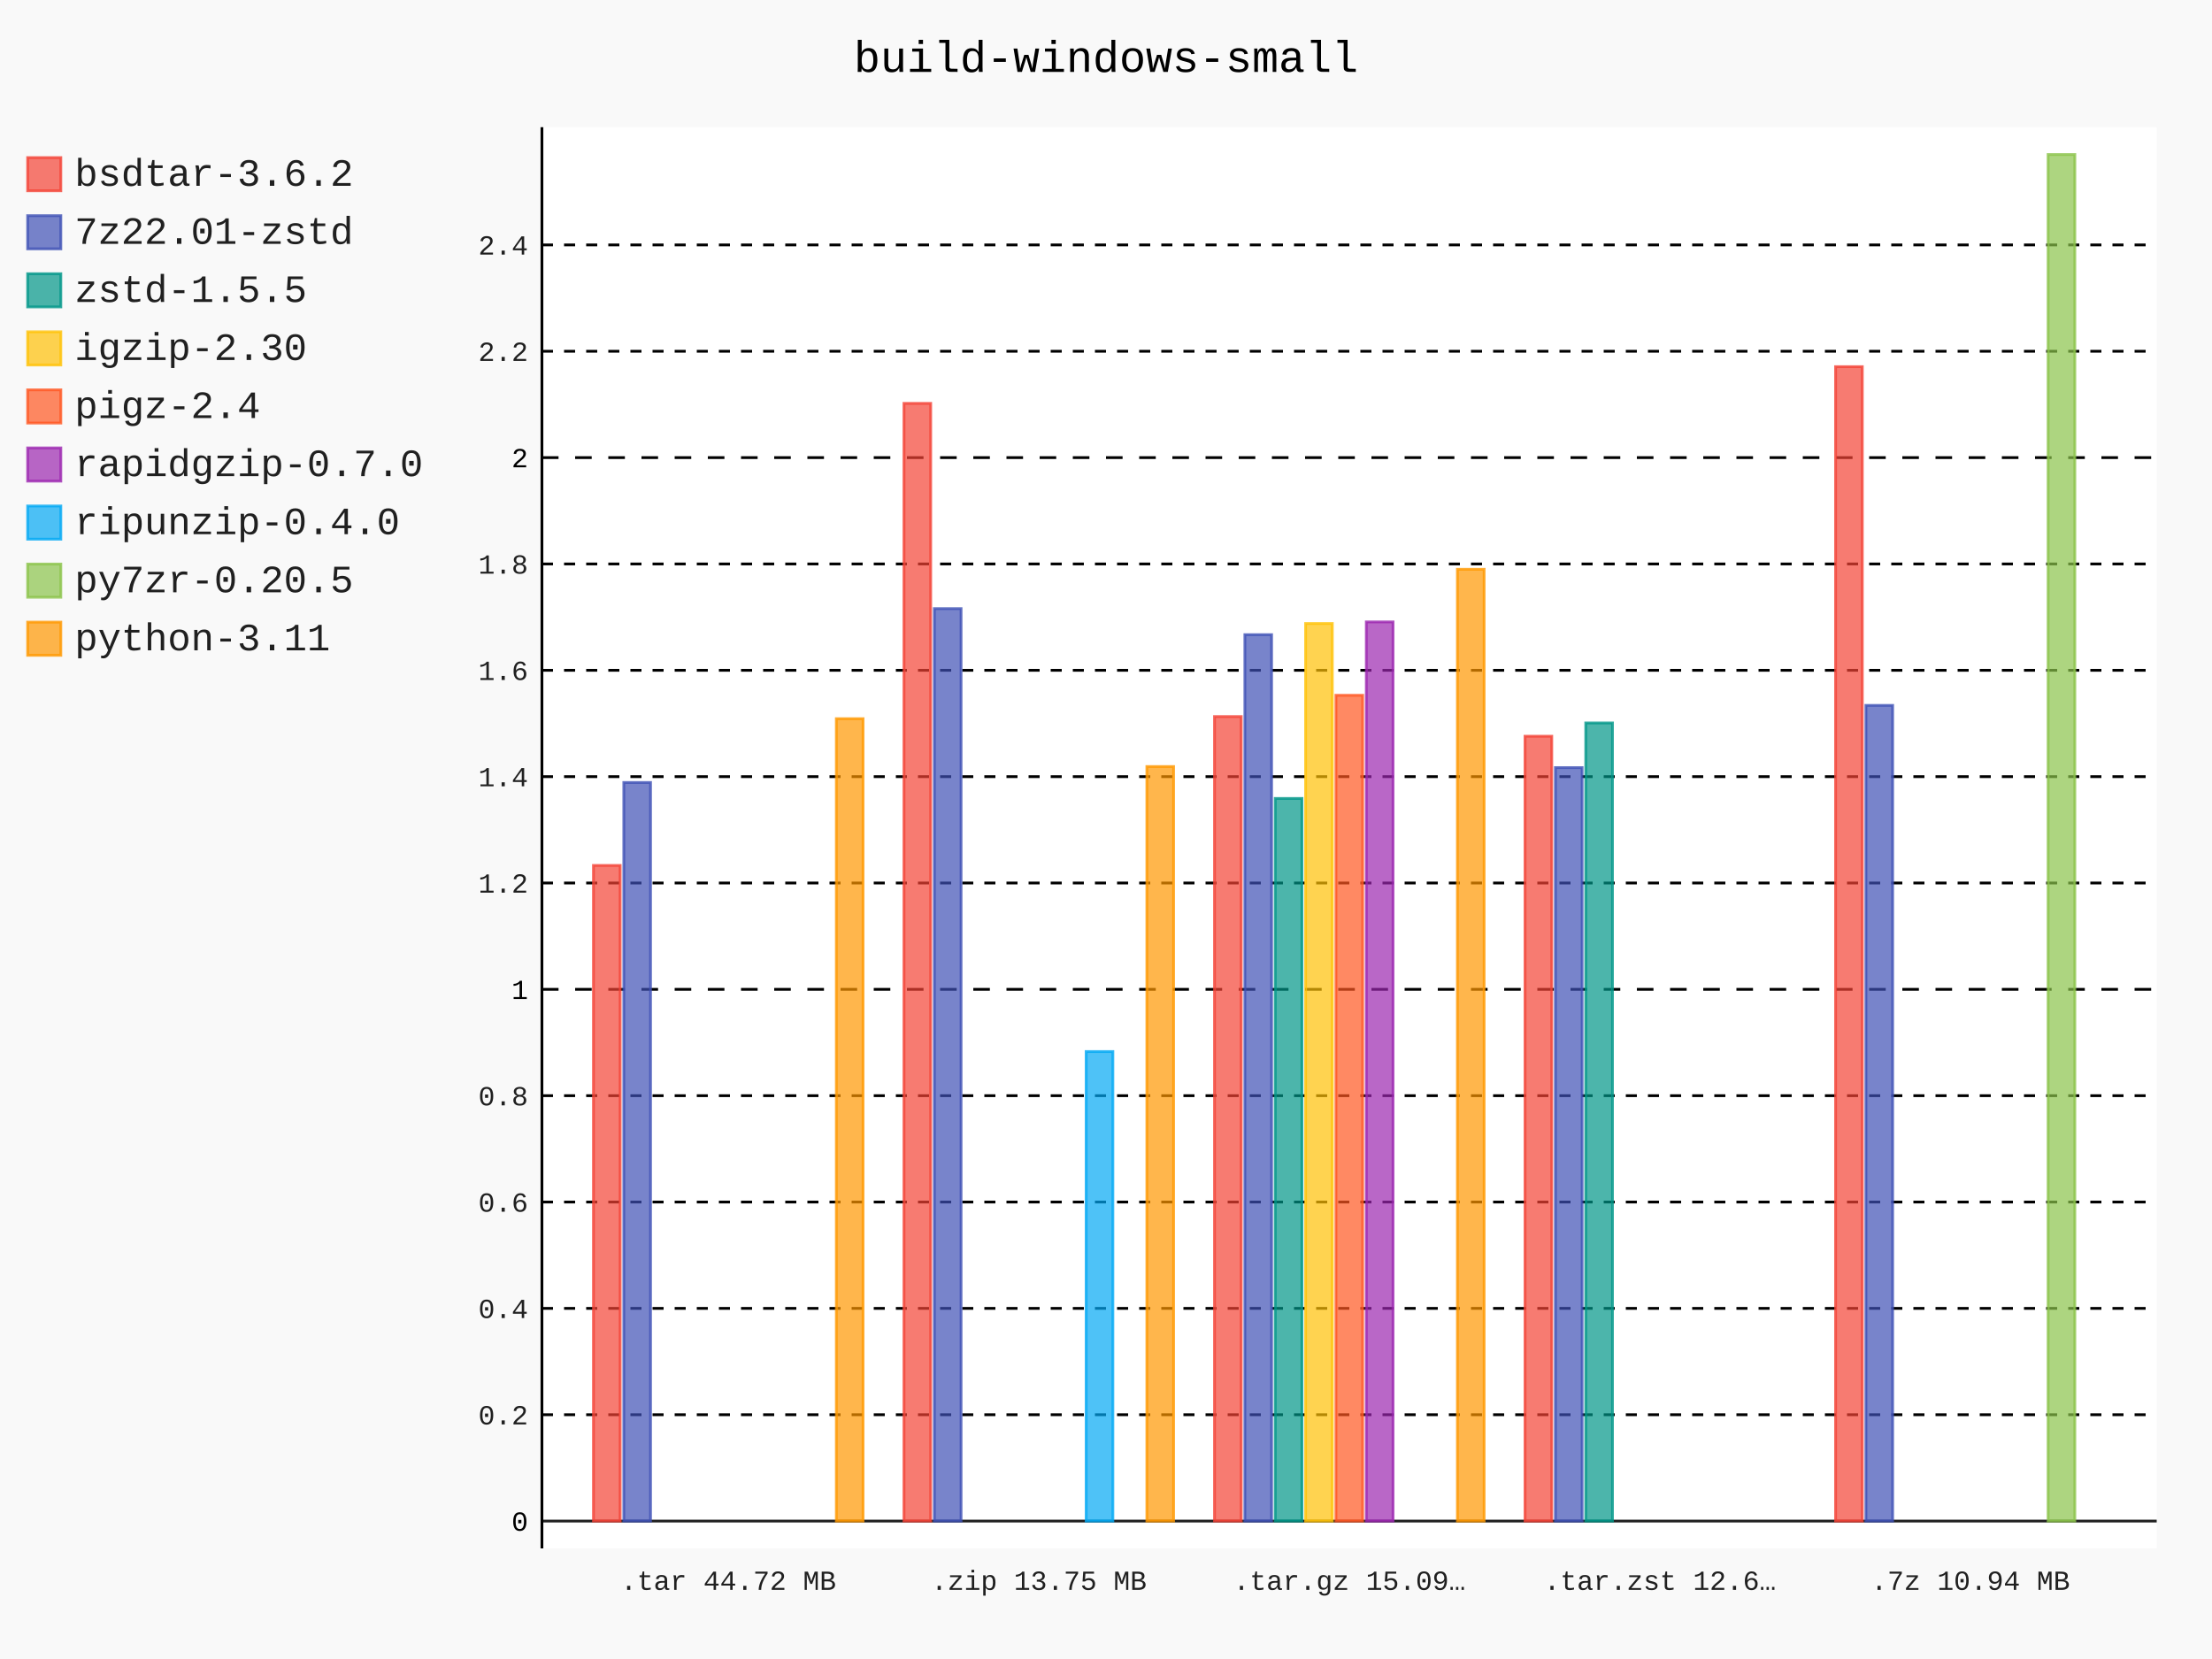
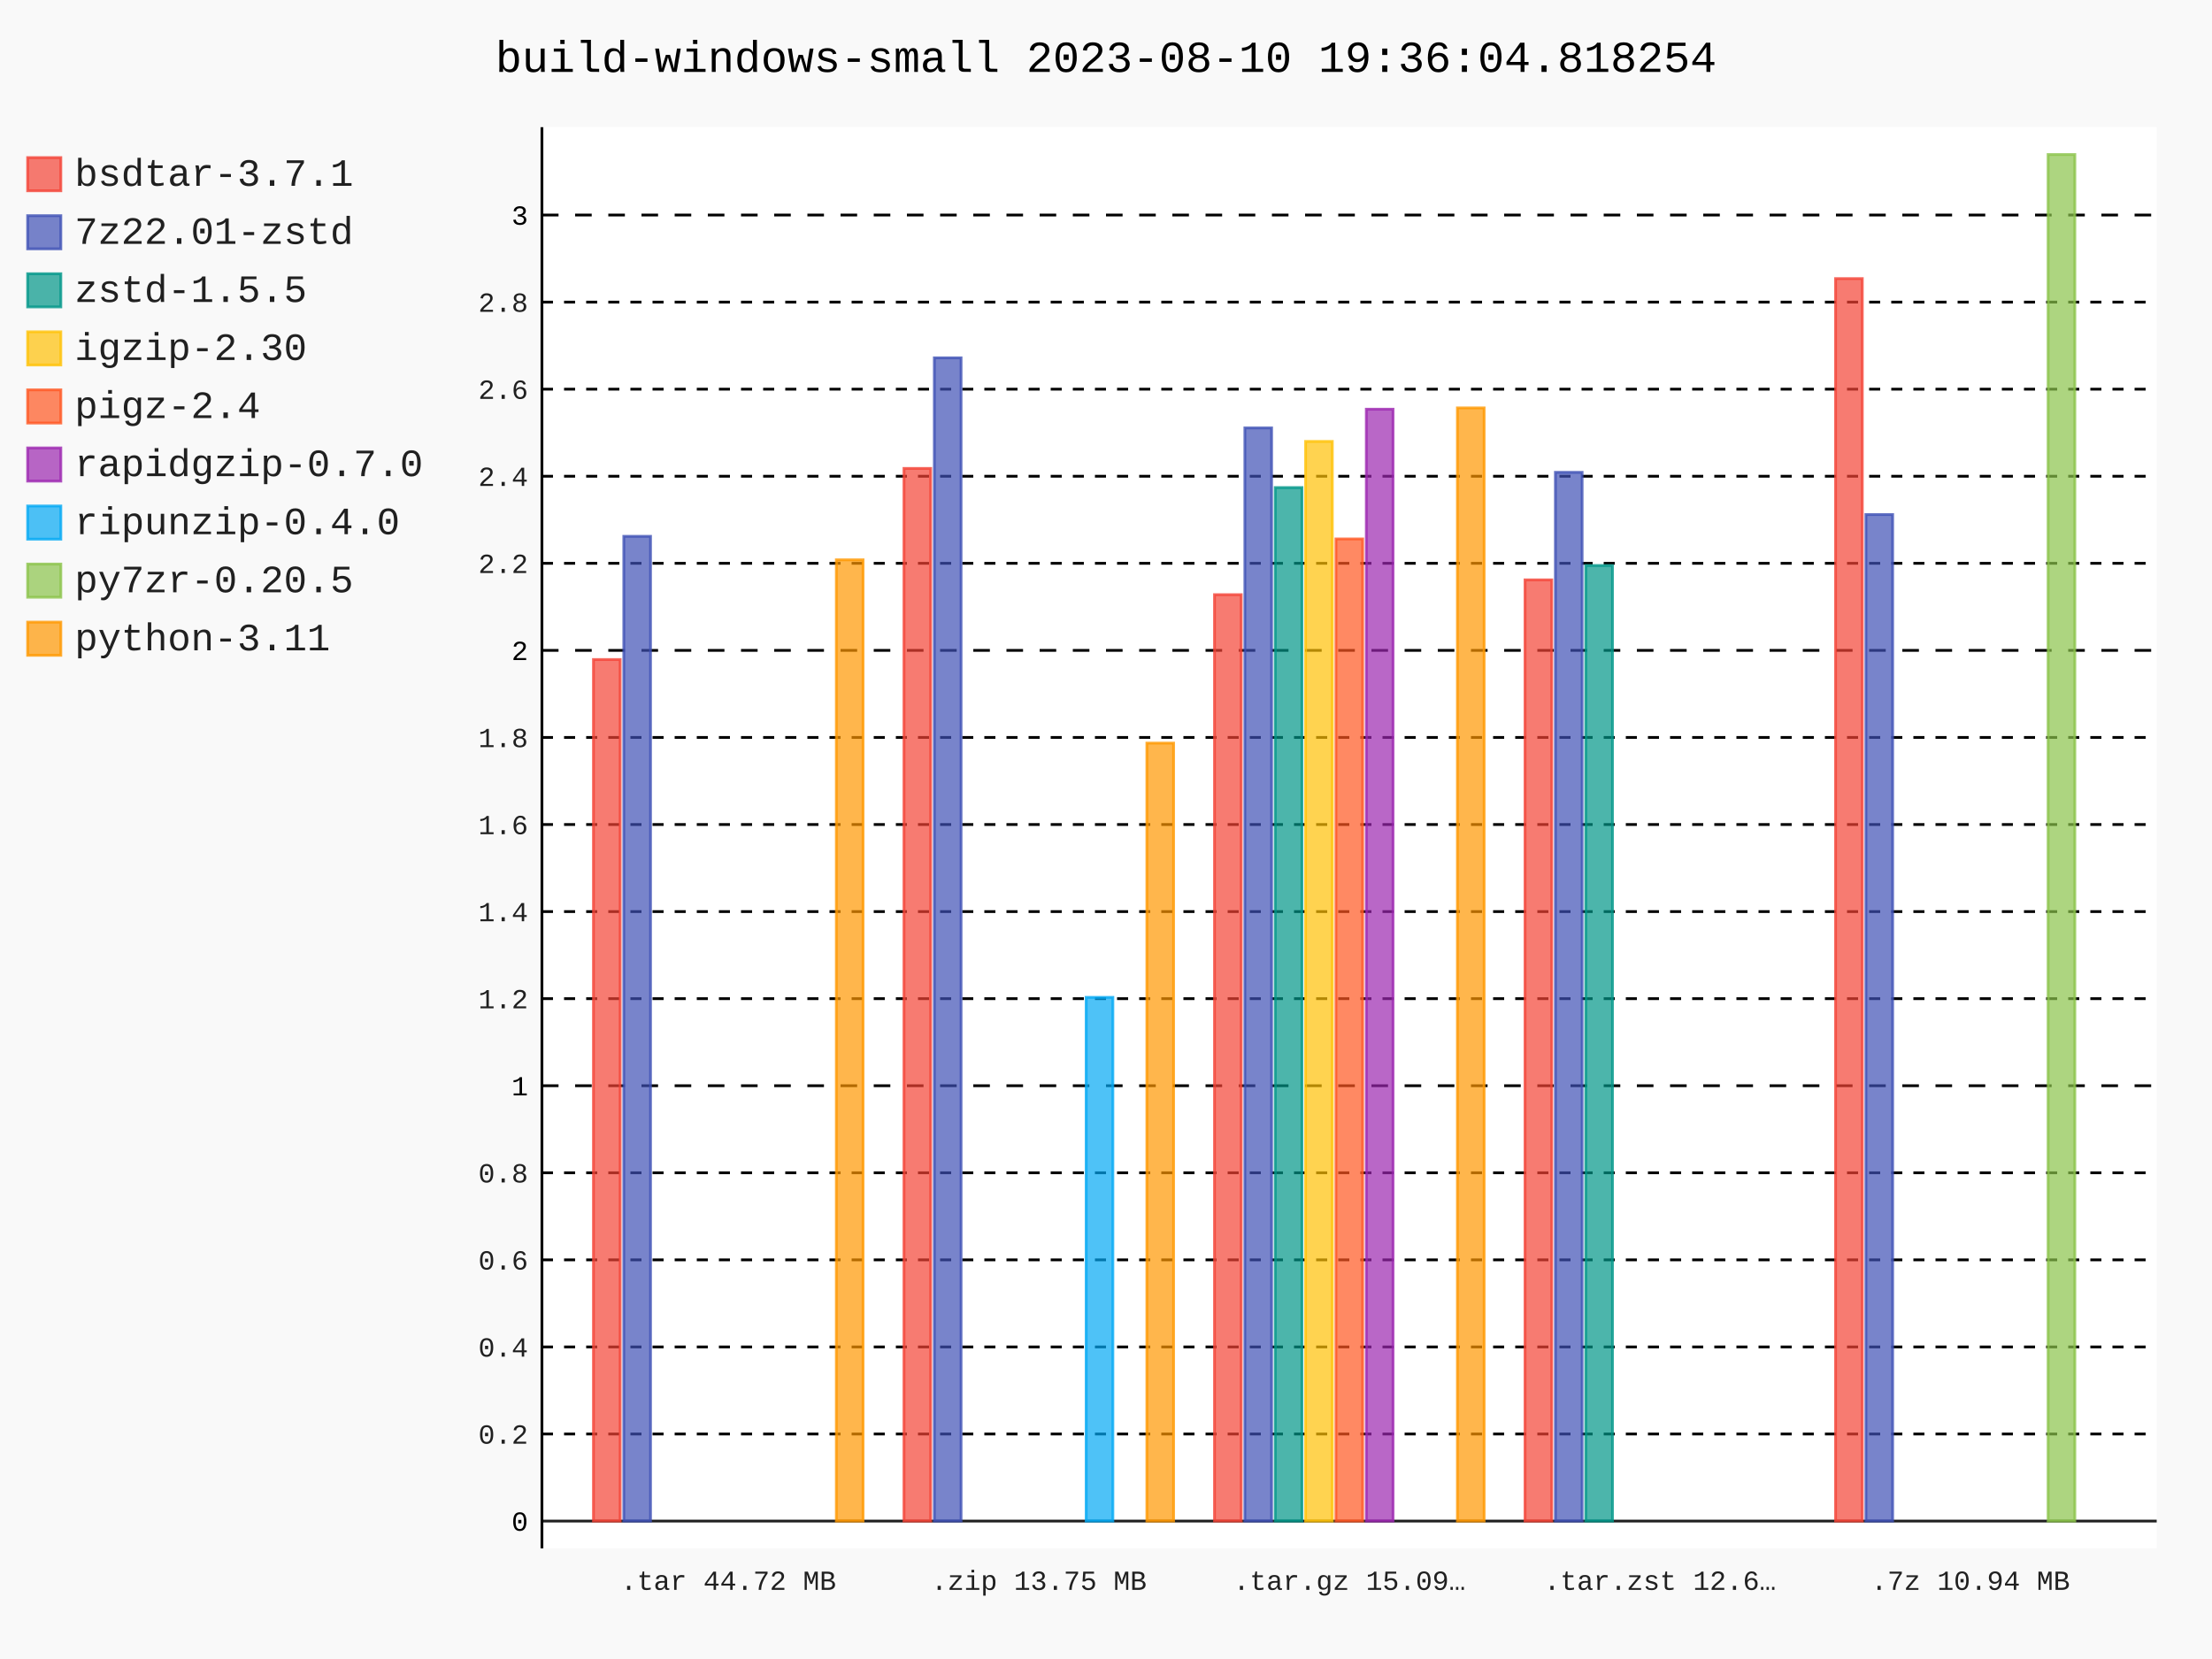
- <svg xmlns="http://www.w3.org/2000/svg" id="chart-00cfb549-63ef-4823-bd03-3d0f0ca37803" class="pygal-chart" viewBox="0 0 800 600">
+ <svg xmlns="http://www.w3.org/2000/svg" id="chart-61a24b47-0631-4a9a-8d22-67012d050453" class="pygal-chart" viewBox="0 0 800 600">
  <defs>
-     <style type="text/css">#chart-00cfb549-63ef-4823-bd03-3d0f0ca37803{-webkit-user-select:none;-webkit-font-smoothing:antialiased;font-family:Consolas,"Liberation Mono",Menlo,Courier,monospace}#chart-00cfb549-63ef-4823-bd03-3d0f0ca37803 .title{font-family:Consolas,"Liberation Mono",Menlo,Courier,monospace;font-size:16px}#chart-00cfb549-63ef-4823-bd03-3d0f0ca37803 .legends .legend text{font-family:Consolas,"Liberation Mono",Menlo,Courier,monospace;font-size:14px}#chart-00cfb549-63ef-4823-bd03-3d0f0ca37803 .axis text{font-family:Consolas,"Liberation Mono",Menlo,Courier,monospace;font-size:10px}#chart-00cfb549-63ef-4823-bd03-3d0f0ca37803 .axis text.major{font-family:Consolas,"Liberation Mono",Menlo,Courier,monospace;font-size:10px}#chart-00cfb549-63ef-4823-bd03-3d0f0ca37803 .text-overlay text.value{font-family:Consolas,"Liberation Mono",Menlo,Courier,monospace;font-size:16px}#chart-00cfb549-63ef-4823-bd03-3d0f0ca37803 .text-overlay text.label{font-family:Consolas,"Liberation Mono",Menlo,Courier,monospace;font-size:10px}#chart-00cfb549-63ef-4823-bd03-3d0f0ca37803 .tooltip{font-family:Consolas,"Liberation Mono",Menlo,Courier,monospace;font-size:14px}#chart-00cfb549-63ef-4823-bd03-3d0f0ca37803 text.no_data{font-family:Consolas,"Liberation Mono",Menlo,Courier,monospace;font-size:64px}
- #chart-00cfb549-63ef-4823-bd03-3d0f0ca37803{background-color:rgba(249,249,249,1)}#chart-00cfb549-63ef-4823-bd03-3d0f0ca37803 path,#chart-00cfb549-63ef-4823-bd03-3d0f0ca37803 line,#chart-00cfb549-63ef-4823-bd03-3d0f0ca37803 rect,#chart-00cfb549-63ef-4823-bd03-3d0f0ca37803 circle{-webkit-transition:150ms;-moz-transition:150ms;transition:150ms}#chart-00cfb549-63ef-4823-bd03-3d0f0ca37803 .graph &gt; .background{fill:rgba(249,249,249,1)}#chart-00cfb549-63ef-4823-bd03-3d0f0ca37803 .plot &gt; .background{fill:rgba(255,255,255,1)}#chart-00cfb549-63ef-4823-bd03-3d0f0ca37803 .graph{fill:rgba(0,0,0,.87)}#chart-00cfb549-63ef-4823-bd03-3d0f0ca37803 text.no_data{fill:rgba(0,0,0,1)}#chart-00cfb549-63ef-4823-bd03-3d0f0ca37803 .title{fill:rgba(0,0,0,1)}#chart-00cfb549-63ef-4823-bd03-3d0f0ca37803 .legends .legend text{fill:rgba(0,0,0,.87)}#chart-00cfb549-63ef-4823-bd03-3d0f0ca37803 .legends .legend:hover text{fill:rgba(0,0,0,1)}#chart-00cfb549-63ef-4823-bd03-3d0f0ca37803 .axis .line{stroke:rgba(0,0,0,1)}#chart-00cfb549-63ef-4823-bd03-3d0f0ca37803 .axis .guide.line{stroke:rgba(0,0,0,.54)}#chart-00cfb549-63ef-4823-bd03-3d0f0ca37803 .axis .major.line{stroke:rgba(0,0,0,.87)}#chart-00cfb549-63ef-4823-bd03-3d0f0ca37803 .axis text.major{fill:rgba(0,0,0,1)}#chart-00cfb549-63ef-4823-bd03-3d0f0ca37803 .axis.y .guides:hover .guide.line,#chart-00cfb549-63ef-4823-bd03-3d0f0ca37803 .line-graph .axis.x .guides:hover .guide.line,#chart-00cfb549-63ef-4823-bd03-3d0f0ca37803 .stackedline-graph .axis.x .guides:hover .guide.line,#chart-00cfb549-63ef-4823-bd03-3d0f0ca37803 .xy-graph .axis.x .guides:hover .guide.line{stroke:rgba(0,0,0,1)}#chart-00cfb549-63ef-4823-bd03-3d0f0ca37803 .axis .guides:hover text{fill:rgba(0,0,0,1)}#chart-00cfb549-63ef-4823-bd03-3d0f0ca37803 .reactive{fill-opacity:.7;stroke-opacity:.8;stroke-width:1}#chart-00cfb549-63ef-4823-bd03-3d0f0ca37803 .ci{stroke:rgba(0,0,0,.87)}#chart-00cfb549-63ef-4823-bd03-3d0f0ca37803 .reactive.active,#chart-00cfb549-63ef-4823-bd03-3d0f0ca37803 .active .reactive{fill-opacity:.8;stroke-opacity:.9;stroke-width:4}#chart-00cfb549-63ef-4823-bd03-3d0f0ca37803 .ci .reactive.active{stroke-width:1.5}#chart-00cfb549-63ef-4823-bd03-3d0f0ca37803 .series text{fill:rgba(0,0,0,1)}#chart-00cfb549-63ef-4823-bd03-3d0f0ca37803 .tooltip rect{fill:rgba(255,255,255,1);stroke:rgba(0,0,0,1);-webkit-transition:opacity 150ms;-moz-transition:opacity 150ms;transition:opacity 150ms}#chart-00cfb549-63ef-4823-bd03-3d0f0ca37803 .tooltip .label{fill:rgba(0,0,0,.87)}#chart-00cfb549-63ef-4823-bd03-3d0f0ca37803 .tooltip .label{fill:rgba(0,0,0,.87)}#chart-00cfb549-63ef-4823-bd03-3d0f0ca37803 .tooltip .legend{font-size:.8em;fill:rgba(0,0,0,.54)}#chart-00cfb549-63ef-4823-bd03-3d0f0ca37803 .tooltip .x_label{font-size:.6em;fill:rgba(0,0,0,1)}#chart-00cfb549-63ef-4823-bd03-3d0f0ca37803 .tooltip .xlink{font-size:.5em;text-decoration:underline}#chart-00cfb549-63ef-4823-bd03-3d0f0ca37803 .tooltip .value{font-size:1.5em}#chart-00cfb549-63ef-4823-bd03-3d0f0ca37803 .bound{font-size:.5em}#chart-00cfb549-63ef-4823-bd03-3d0f0ca37803 .max-value{font-size:.75em;fill:rgba(0,0,0,.54)}#chart-00cfb549-63ef-4823-bd03-3d0f0ca37803 .map-element{fill:rgba(255,255,255,1);stroke:rgba(0,0,0,.54) !important}#chart-00cfb549-63ef-4823-bd03-3d0f0ca37803 .map-element .reactive{fill-opacity:inherit;stroke-opacity:inherit}#chart-00cfb549-63ef-4823-bd03-3d0f0ca37803 .color-0,#chart-00cfb549-63ef-4823-bd03-3d0f0ca37803 .color-0 a:visited{stroke:#F44336;fill:#F44336}#chart-00cfb549-63ef-4823-bd03-3d0f0ca37803 .color-1,#chart-00cfb549-63ef-4823-bd03-3d0f0ca37803 .color-1 a:visited{stroke:#3F51B5;fill:#3F51B5}#chart-00cfb549-63ef-4823-bd03-3d0f0ca37803 .color-2,#chart-00cfb549-63ef-4823-bd03-3d0f0ca37803 .color-2 a:visited{stroke:#009688;fill:#009688}#chart-00cfb549-63ef-4823-bd03-3d0f0ca37803 .color-3,#chart-00cfb549-63ef-4823-bd03-3d0f0ca37803 .color-3 a:visited{stroke:#FFC107;fill:#FFC107}#chart-00cfb549-63ef-4823-bd03-3d0f0ca37803 .color-4,#chart-00cfb549-63ef-4823-bd03-3d0f0ca37803 .color-4 a:visited{stroke:#FF5722;fill:#FF5722}#chart-00cfb549-63ef-4823-bd03-3d0f0ca37803 .color-5,#chart-00cfb549-63ef-4823-bd03-3d0f0ca37803 .color-5 a:visited{stroke:#9C27B0;fill:#9C27B0}#chart-00cfb549-63ef-4823-bd03-3d0f0ca37803 .color-6,#chart-00cfb549-63ef-4823-bd03-3d0f0ca37803 .color-6 a:visited{stroke:#03A9F4;fill:#03A9F4}#chart-00cfb549-63ef-4823-bd03-3d0f0ca37803 .color-7,#chart-00cfb549-63ef-4823-bd03-3d0f0ca37803 .color-7 a:visited{stroke:#8BC34A;fill:#8BC34A}#chart-00cfb549-63ef-4823-bd03-3d0f0ca37803 .color-8,#chart-00cfb549-63ef-4823-bd03-3d0f0ca37803 .color-8 a:visited{stroke:#FF9800;fill:#FF9800}#chart-00cfb549-63ef-4823-bd03-3d0f0ca37803 .text-overlay .color-0 text{fill:black}#chart-00cfb549-63ef-4823-bd03-3d0f0ca37803 .text-overlay .color-1 text{fill:black}#chart-00cfb549-63ef-4823-bd03-3d0f0ca37803 .text-overlay .color-2 text{fill:black}#chart-00cfb549-63ef-4823-bd03-3d0f0ca37803 .text-overlay .color-3 text{fill:black}#chart-00cfb549-63ef-4823-bd03-3d0f0ca37803 .text-overlay .color-4 text{fill:black}#chart-00cfb549-63ef-4823-bd03-3d0f0ca37803 .text-overlay .color-5 text{fill:black}#chart-00cfb549-63ef-4823-bd03-3d0f0ca37803 .text-overlay .color-6 text{fill:black}#chart-00cfb549-63ef-4823-bd03-3d0f0ca37803 .text-overlay .color-7 text{fill:black}#chart-00cfb549-63ef-4823-bd03-3d0f0ca37803 .text-overlay .color-8 text{fill:black}
- #chart-00cfb549-63ef-4823-bd03-3d0f0ca37803 text.no_data{text-anchor:middle}#chart-00cfb549-63ef-4823-bd03-3d0f0ca37803 .guide.line{fill:none}#chart-00cfb549-63ef-4823-bd03-3d0f0ca37803 .centered{text-anchor:middle}#chart-00cfb549-63ef-4823-bd03-3d0f0ca37803 .title{text-anchor:middle}#chart-00cfb549-63ef-4823-bd03-3d0f0ca37803 .legends .legend text{fill-opacity:1}#chart-00cfb549-63ef-4823-bd03-3d0f0ca37803 .axis.x text{text-anchor:middle}#chart-00cfb549-63ef-4823-bd03-3d0f0ca37803 .axis.x:not(.web) text[transform]{text-anchor:start}#chart-00cfb549-63ef-4823-bd03-3d0f0ca37803 .axis.x:not(.web) text[transform].backwards{text-anchor:end}#chart-00cfb549-63ef-4823-bd03-3d0f0ca37803 .axis.y text{text-anchor:end}#chart-00cfb549-63ef-4823-bd03-3d0f0ca37803 .axis.y text[transform].backwards{text-anchor:start}#chart-00cfb549-63ef-4823-bd03-3d0f0ca37803 .axis.y2 text{text-anchor:start}#chart-00cfb549-63ef-4823-bd03-3d0f0ca37803 .axis.y2 text[transform].backwards{text-anchor:end}#chart-00cfb549-63ef-4823-bd03-3d0f0ca37803 .axis .guide.line{stroke-dasharray:4,4;stroke:black}#chart-00cfb549-63ef-4823-bd03-3d0f0ca37803 .axis .major.guide.line{stroke-dasharray:6,6;stroke:black}#chart-00cfb549-63ef-4823-bd03-3d0f0ca37803 .horizontal .axis.y .guide.line,#chart-00cfb549-63ef-4823-bd03-3d0f0ca37803 .horizontal .axis.y2 .guide.line,#chart-00cfb549-63ef-4823-bd03-3d0f0ca37803 .vertical .axis.x .guide.line{opacity:0}#chart-00cfb549-63ef-4823-bd03-3d0f0ca37803 .horizontal .axis.always_show .guide.line,#chart-00cfb549-63ef-4823-bd03-3d0f0ca37803 .vertical .axis.always_show .guide.line{opacity:1 !important}#chart-00cfb549-63ef-4823-bd03-3d0f0ca37803 .axis.y .guides:hover .guide.line,#chart-00cfb549-63ef-4823-bd03-3d0f0ca37803 .axis.y2 .guides:hover .guide.line,#chart-00cfb549-63ef-4823-bd03-3d0f0ca37803 .axis.x .guides:hover .guide.line{opacity:1}#chart-00cfb549-63ef-4823-bd03-3d0f0ca37803 .axis .guides:hover text{opacity:1}#chart-00cfb549-63ef-4823-bd03-3d0f0ca37803 .nofill{fill:none}#chart-00cfb549-63ef-4823-bd03-3d0f0ca37803 .subtle-fill{fill-opacity:.2}#chart-00cfb549-63ef-4823-bd03-3d0f0ca37803 .dot{stroke-width:1px;fill-opacity:1;stroke-opacity:1}#chart-00cfb549-63ef-4823-bd03-3d0f0ca37803 .dot.active{stroke-width:5px}#chart-00cfb549-63ef-4823-bd03-3d0f0ca37803 .dot.negative{fill:transparent}#chart-00cfb549-63ef-4823-bd03-3d0f0ca37803 text,#chart-00cfb549-63ef-4823-bd03-3d0f0ca37803 tspan{stroke:none !important}#chart-00cfb549-63ef-4823-bd03-3d0f0ca37803 .series text.active{opacity:1}#chart-00cfb549-63ef-4823-bd03-3d0f0ca37803 .tooltip rect{fill-opacity:.95;stroke-width:.5}#chart-00cfb549-63ef-4823-bd03-3d0f0ca37803 .tooltip text{fill-opacity:1}#chart-00cfb549-63ef-4823-bd03-3d0f0ca37803 .showable{visibility:hidden}#chart-00cfb549-63ef-4823-bd03-3d0f0ca37803 .showable.shown{visibility:visible}#chart-00cfb549-63ef-4823-bd03-3d0f0ca37803 .gauge-background{fill:rgba(229,229,229,1);stroke:none}#chart-00cfb549-63ef-4823-bd03-3d0f0ca37803 .bg-lines{stroke:rgba(249,249,249,1);stroke-width:2px}</style>
+     <style type="text/css">#chart-61a24b47-0631-4a9a-8d22-67012d050453{-webkit-user-select:none;-webkit-font-smoothing:antialiased;font-family:Consolas,"Liberation Mono",Menlo,Courier,monospace}#chart-61a24b47-0631-4a9a-8d22-67012d050453 .title{font-family:Consolas,"Liberation Mono",Menlo,Courier,monospace;font-size:16px}#chart-61a24b47-0631-4a9a-8d22-67012d050453 .legends .legend text{font-family:Consolas,"Liberation Mono",Menlo,Courier,monospace;font-size:14px}#chart-61a24b47-0631-4a9a-8d22-67012d050453 .axis text{font-family:Consolas,"Liberation Mono",Menlo,Courier,monospace;font-size:10px}#chart-61a24b47-0631-4a9a-8d22-67012d050453 .axis text.major{font-family:Consolas,"Liberation Mono",Menlo,Courier,monospace;font-size:10px}#chart-61a24b47-0631-4a9a-8d22-67012d050453 .text-overlay text.value{font-family:Consolas,"Liberation Mono",Menlo,Courier,monospace;font-size:16px}#chart-61a24b47-0631-4a9a-8d22-67012d050453 .text-overlay text.label{font-family:Consolas,"Liberation Mono",Menlo,Courier,monospace;font-size:10px}#chart-61a24b47-0631-4a9a-8d22-67012d050453 .tooltip{font-family:Consolas,"Liberation Mono",Menlo,Courier,monospace;font-size:14px}#chart-61a24b47-0631-4a9a-8d22-67012d050453 text.no_data{font-family:Consolas,"Liberation Mono",Menlo,Courier,monospace;font-size:64px}
+ #chart-61a24b47-0631-4a9a-8d22-67012d050453{background-color:rgba(249,249,249,1)}#chart-61a24b47-0631-4a9a-8d22-67012d050453 path,#chart-61a24b47-0631-4a9a-8d22-67012d050453 line,#chart-61a24b47-0631-4a9a-8d22-67012d050453 rect,#chart-61a24b47-0631-4a9a-8d22-67012d050453 circle{-webkit-transition:150ms;-moz-transition:150ms;transition:150ms}#chart-61a24b47-0631-4a9a-8d22-67012d050453 .graph &gt; .background{fill:rgba(249,249,249,1)}#chart-61a24b47-0631-4a9a-8d22-67012d050453 .plot &gt; .background{fill:rgba(255,255,255,1)}#chart-61a24b47-0631-4a9a-8d22-67012d050453 .graph{fill:rgba(0,0,0,.87)}#chart-61a24b47-0631-4a9a-8d22-67012d050453 text.no_data{fill:rgba(0,0,0,1)}#chart-61a24b47-0631-4a9a-8d22-67012d050453 .title{fill:rgba(0,0,0,1)}#chart-61a24b47-0631-4a9a-8d22-67012d050453 .legends .legend text{fill:rgba(0,0,0,.87)}#chart-61a24b47-0631-4a9a-8d22-67012d050453 .legends .legend:hover text{fill:rgba(0,0,0,1)}#chart-61a24b47-0631-4a9a-8d22-67012d050453 .axis .line{stroke:rgba(0,0,0,1)}#chart-61a24b47-0631-4a9a-8d22-67012d050453 .axis .guide.line{stroke:rgba(0,0,0,.54)}#chart-61a24b47-0631-4a9a-8d22-67012d050453 .axis .major.line{stroke:rgba(0,0,0,.87)}#chart-61a24b47-0631-4a9a-8d22-67012d050453 .axis text.major{fill:rgba(0,0,0,1)}#chart-61a24b47-0631-4a9a-8d22-67012d050453 .axis.y .guides:hover .guide.line,#chart-61a24b47-0631-4a9a-8d22-67012d050453 .line-graph .axis.x .guides:hover .guide.line,#chart-61a24b47-0631-4a9a-8d22-67012d050453 .stackedline-graph .axis.x .guides:hover .guide.line,#chart-61a24b47-0631-4a9a-8d22-67012d050453 .xy-graph .axis.x .guides:hover .guide.line{stroke:rgba(0,0,0,1)}#chart-61a24b47-0631-4a9a-8d22-67012d050453 .axis .guides:hover text{fill:rgba(0,0,0,1)}#chart-61a24b47-0631-4a9a-8d22-67012d050453 .reactive{fill-opacity:.7;stroke-opacity:.8;stroke-width:1}#chart-61a24b47-0631-4a9a-8d22-67012d050453 .ci{stroke:rgba(0,0,0,.87)}#chart-61a24b47-0631-4a9a-8d22-67012d050453 .reactive.active,#chart-61a24b47-0631-4a9a-8d22-67012d050453 .active .reactive{fill-opacity:.8;stroke-opacity:.9;stroke-width:4}#chart-61a24b47-0631-4a9a-8d22-67012d050453 .ci .reactive.active{stroke-width:1.5}#chart-61a24b47-0631-4a9a-8d22-67012d050453 .series text{fill:rgba(0,0,0,1)}#chart-61a24b47-0631-4a9a-8d22-67012d050453 .tooltip rect{fill:rgba(255,255,255,1);stroke:rgba(0,0,0,1);-webkit-transition:opacity 150ms;-moz-transition:opacity 150ms;transition:opacity 150ms}#chart-61a24b47-0631-4a9a-8d22-67012d050453 .tooltip .label{fill:rgba(0,0,0,.87)}#chart-61a24b47-0631-4a9a-8d22-67012d050453 .tooltip .label{fill:rgba(0,0,0,.87)}#chart-61a24b47-0631-4a9a-8d22-67012d050453 .tooltip .legend{font-size:.8em;fill:rgba(0,0,0,.54)}#chart-61a24b47-0631-4a9a-8d22-67012d050453 .tooltip .x_label{font-size:.6em;fill:rgba(0,0,0,1)}#chart-61a24b47-0631-4a9a-8d22-67012d050453 .tooltip .xlink{font-size:.5em;text-decoration:underline}#chart-61a24b47-0631-4a9a-8d22-67012d050453 .tooltip .value{font-size:1.5em}#chart-61a24b47-0631-4a9a-8d22-67012d050453 .bound{font-size:.5em}#chart-61a24b47-0631-4a9a-8d22-67012d050453 .max-value{font-size:.75em;fill:rgba(0,0,0,.54)}#chart-61a24b47-0631-4a9a-8d22-67012d050453 .map-element{fill:rgba(255,255,255,1);stroke:rgba(0,0,0,.54) !important}#chart-61a24b47-0631-4a9a-8d22-67012d050453 .map-element .reactive{fill-opacity:inherit;stroke-opacity:inherit}#chart-61a24b47-0631-4a9a-8d22-67012d050453 .color-0,#chart-61a24b47-0631-4a9a-8d22-67012d050453 .color-0 a:visited{stroke:#F44336;fill:#F44336}#chart-61a24b47-0631-4a9a-8d22-67012d050453 .color-1,#chart-61a24b47-0631-4a9a-8d22-67012d050453 .color-1 a:visited{stroke:#3F51B5;fill:#3F51B5}#chart-61a24b47-0631-4a9a-8d22-67012d050453 .color-2,#chart-61a24b47-0631-4a9a-8d22-67012d050453 .color-2 a:visited{stroke:#009688;fill:#009688}#chart-61a24b47-0631-4a9a-8d22-67012d050453 .color-3,#chart-61a24b47-0631-4a9a-8d22-67012d050453 .color-3 a:visited{stroke:#FFC107;fill:#FFC107}#chart-61a24b47-0631-4a9a-8d22-67012d050453 .color-4,#chart-61a24b47-0631-4a9a-8d22-67012d050453 .color-4 a:visited{stroke:#FF5722;fill:#FF5722}#chart-61a24b47-0631-4a9a-8d22-67012d050453 .color-5,#chart-61a24b47-0631-4a9a-8d22-67012d050453 .color-5 a:visited{stroke:#9C27B0;fill:#9C27B0}#chart-61a24b47-0631-4a9a-8d22-67012d050453 .color-6,#chart-61a24b47-0631-4a9a-8d22-67012d050453 .color-6 a:visited{stroke:#03A9F4;fill:#03A9F4}#chart-61a24b47-0631-4a9a-8d22-67012d050453 .color-7,#chart-61a24b47-0631-4a9a-8d22-67012d050453 .color-7 a:visited{stroke:#8BC34A;fill:#8BC34A}#chart-61a24b47-0631-4a9a-8d22-67012d050453 .color-8,#chart-61a24b47-0631-4a9a-8d22-67012d050453 .color-8 a:visited{stroke:#FF9800;fill:#FF9800}#chart-61a24b47-0631-4a9a-8d22-67012d050453 .text-overlay .color-0 text{fill:black}#chart-61a24b47-0631-4a9a-8d22-67012d050453 .text-overlay .color-1 text{fill:black}#chart-61a24b47-0631-4a9a-8d22-67012d050453 .text-overlay .color-2 text{fill:black}#chart-61a24b47-0631-4a9a-8d22-67012d050453 .text-overlay .color-3 text{fill:black}#chart-61a24b47-0631-4a9a-8d22-67012d050453 .text-overlay .color-4 text{fill:black}#chart-61a24b47-0631-4a9a-8d22-67012d050453 .text-overlay .color-5 text{fill:black}#chart-61a24b47-0631-4a9a-8d22-67012d050453 .text-overlay .color-6 text{fill:black}#chart-61a24b47-0631-4a9a-8d22-67012d050453 .text-overlay .color-7 text{fill:black}#chart-61a24b47-0631-4a9a-8d22-67012d050453 .text-overlay .color-8 text{fill:black}
+ #chart-61a24b47-0631-4a9a-8d22-67012d050453 text.no_data{text-anchor:middle}#chart-61a24b47-0631-4a9a-8d22-67012d050453 .guide.line{fill:none}#chart-61a24b47-0631-4a9a-8d22-67012d050453 .centered{text-anchor:middle}#chart-61a24b47-0631-4a9a-8d22-67012d050453 .title{text-anchor:middle}#chart-61a24b47-0631-4a9a-8d22-67012d050453 .legends .legend text{fill-opacity:1}#chart-61a24b47-0631-4a9a-8d22-67012d050453 .axis.x text{text-anchor:middle}#chart-61a24b47-0631-4a9a-8d22-67012d050453 .axis.x:not(.web) text[transform]{text-anchor:start}#chart-61a24b47-0631-4a9a-8d22-67012d050453 .axis.x:not(.web) text[transform].backwards{text-anchor:end}#chart-61a24b47-0631-4a9a-8d22-67012d050453 .axis.y text{text-anchor:end}#chart-61a24b47-0631-4a9a-8d22-67012d050453 .axis.y text[transform].backwards{text-anchor:start}#chart-61a24b47-0631-4a9a-8d22-67012d050453 .axis.y2 text{text-anchor:start}#chart-61a24b47-0631-4a9a-8d22-67012d050453 .axis.y2 text[transform].backwards{text-anchor:end}#chart-61a24b47-0631-4a9a-8d22-67012d050453 .axis .guide.line{stroke-dasharray:4,4;stroke:black}#chart-61a24b47-0631-4a9a-8d22-67012d050453 .axis .major.guide.line{stroke-dasharray:6,6;stroke:black}#chart-61a24b47-0631-4a9a-8d22-67012d050453 .horizontal .axis.y .guide.line,#chart-61a24b47-0631-4a9a-8d22-67012d050453 .horizontal .axis.y2 .guide.line,#chart-61a24b47-0631-4a9a-8d22-67012d050453 .vertical .axis.x .guide.line{opacity:0}#chart-61a24b47-0631-4a9a-8d22-67012d050453 .horizontal .axis.always_show .guide.line,#chart-61a24b47-0631-4a9a-8d22-67012d050453 .vertical .axis.always_show .guide.line{opacity:1 !important}#chart-61a24b47-0631-4a9a-8d22-67012d050453 .axis.y .guides:hover .guide.line,#chart-61a24b47-0631-4a9a-8d22-67012d050453 .axis.y2 .guides:hover .guide.line,#chart-61a24b47-0631-4a9a-8d22-67012d050453 .axis.x .guides:hover .guide.line{opacity:1}#chart-61a24b47-0631-4a9a-8d22-67012d050453 .axis .guides:hover text{opacity:1}#chart-61a24b47-0631-4a9a-8d22-67012d050453 .nofill{fill:none}#chart-61a24b47-0631-4a9a-8d22-67012d050453 .subtle-fill{fill-opacity:.2}#chart-61a24b47-0631-4a9a-8d22-67012d050453 .dot{stroke-width:1px;fill-opacity:1;stroke-opacity:1}#chart-61a24b47-0631-4a9a-8d22-67012d050453 .dot.active{stroke-width:5px}#chart-61a24b47-0631-4a9a-8d22-67012d050453 .dot.negative{fill:transparent}#chart-61a24b47-0631-4a9a-8d22-67012d050453 text,#chart-61a24b47-0631-4a9a-8d22-67012d050453 tspan{stroke:none !important}#chart-61a24b47-0631-4a9a-8d22-67012d050453 .series text.active{opacity:1}#chart-61a24b47-0631-4a9a-8d22-67012d050453 .tooltip rect{fill-opacity:.95;stroke-width:.5}#chart-61a24b47-0631-4a9a-8d22-67012d050453 .tooltip text{fill-opacity:1}#chart-61a24b47-0631-4a9a-8d22-67012d050453 .showable{visibility:hidden}#chart-61a24b47-0631-4a9a-8d22-67012d050453 .showable.shown{visibility:visible}#chart-61a24b47-0631-4a9a-8d22-67012d050453 .gauge-background{fill:rgba(229,229,229,1);stroke:none}#chart-61a24b47-0631-4a9a-8d22-67012d050453 .bg-lines{stroke:rgba(249,249,249,1);stroke-width:2px}</style>
  </defs>
  <g class="graph bar-graph vertical">
    <rect x="0" y="0" width="800" height="600" class="background" />
    <g transform="translate(196, 46)" class="plot">
      <rect x="0" y="0" width="584.0" height="514" class="background" />
      <g class="axis y always_show">
        <g class="guides">
          <path d="M0 504.115 h584" class="axis major line" />
          <text x="-5" y="507.615" class="major">0</text>
        </g>
        <g class="guides">
-           <path d="M0 465.654 h584" class="guide line" />
-           <text x="-5" y="469.154" class="">0.2</text>
-         </g>
-         <g class="guides">
-           <path d="M0 427.192 h584" class="guide line" />
-           <text x="-5" y="430.692" class="">0.4</text>
-         </g>
-         <g class="guides">
-           <path d="M0 388.731 h584" class="guide line" />
-           <text x="-5" y="392.231" class="">0.6</text>
-         </g>
-         <g class="guides">
-           <path d="M0 350.269 h584" class="guide line" />
-           <text x="-5" y="353.769" class="">0.8</text>
-         </g>
-         <g class="guides">
-           <path d="M0 311.808 h584" class="major guide line" />
-           <text x="-5" y="315.308" class="major">1</text>
-         </g>
-         <g class="guides">
-           <path d="M0 273.346 h584" class="guide line" />
-           <text x="-5" y="276.846" class="">1.2</text>
-         </g>
-         <g class="guides">
-           <path d="M0 234.885 h584" class="guide line" />
-           <text x="-5" y="238.385" class="">1.4</text>
-         </g>
-         <g class="guides">
-           <path d="M0 196.423 h584" class="guide line" />
-           <text x="-5" y="199.923" class="">1.6</text>
-         </g>
-         <g class="guides">
-           <path d="M0 157.962 h584" class="guide line" />
-           <text x="-5" y="161.462" class="">1.8</text>
-         </g>
-         <g class="guides">
-           <path d="M0 119.5 h584" class="major guide line" />
-           <text x="-5" y="123" class="major">2</text>
-         </g>
-         <g class="guides">
-           <path d="M0 81.038 h584" class="guide line" />
-           <text x="-5" y="84.538" class="">2.2</text>
-         </g>
-         <g class="guides">
-           <path d="M0 42.577 h584" class="guide line" />
-           <text x="-5" y="46.077" class="">2.4</text>
+           <path d="M0 472.626 h584" class="guide line" />
+           <text x="-5" y="476.126" class="">0.2</text>
+         </g>
+         <g class="guides">
+           <path d="M0 441.136 h584" class="guide line" />
+           <text x="-5" y="444.636" class="">0.4</text>
+         </g>
+         <g class="guides">
+           <path d="M0 409.646 h584" class="guide line" />
+           <text x="-5" y="413.146" class="">0.6</text>
+         </g>
+         <g class="guides">
+           <path d="M0 378.157 h584" class="guide line" />
+           <text x="-5" y="381.657" class="">0.8</text>
+         </g>
+         <g class="guides">
+           <path d="M0 346.667 h584" class="major guide line" />
+           <text x="-5" y="350.167" class="major">1</text>
+         </g>
+         <g class="guides">
+           <path d="M0 315.177 h584" class="guide line" />
+           <text x="-5" y="318.677" class="">1.2</text>
+         </g>
+         <g class="guides">
+           <path d="M0 283.688 h584" class="guide line" />
+           <text x="-5" y="287.188" class="">1.4</text>
+         </g>
+         <g class="guides">
+           <path d="M0 252.198 h584" class="guide line" />
+           <text x="-5" y="255.698" class="">1.6</text>
+         </g>
+         <g class="guides">
+           <path d="M0 220.708 h584" class="guide line" />
+           <text x="-5" y="224.208" class="">1.8</text>
+         </g>
+         <g class="guides">
+           <path d="M0 189.218 h584" class="major guide line" />
+           <text x="-5" y="192.718" class="major">2</text>
+         </g>
+         <g class="guides">
+           <path d="M0 157.729 h584" class="guide line" />
+           <text x="-5" y="161.229" class="">2.2</text>
+         </g>
+         <g class="guides">
+           <path d="M0 126.239 h584" class="guide line" />
+           <text x="-5" y="129.739" class="">2.4</text>
+         </g>
+         <g class="guides">
+           <path d="M0 94.749 h584" class="guide line" />
+           <text x="-5" y="98.249" class="">2.6</text>
+         </g>
+         <g class="guides">
+           <path d="M0 63.26 h584" class="guide line" />
+           <text x="-5" y="66.76" class="">2.8</text>
+         </g>
+         <g class="guides">
+           <path d="M0 31.77 h584" class="major guide line" />
+           <text x="-5" y="35.27" class="major">3</text>
        </g>
      </g>
      <g class="axis x">
        <path d="M0 0 v514" class="line" />
        <g class="guides">
          <path d="M67.385 0 v514" class="guide line" />
          <text x="67.385" y="529.0" class="">.tar 44.72 MB</text>
        </g>
        <g class="guides">
          <path d="M179.692 0 v514" class="guide line" />
          <text x="179.692" y="529.0" class="">.zip 13.75 MB</text>
        </g>
        <g class="guides">
          <path d="M292 0 v514" class="guide line" />
          <text x="292.0" y="529.0" class="">.tar.gz 15.09…</text>
        </g>
        <g class="guides">
          <path d="M404.308 0 v514" class="guide line" />
          <text x="404.308" y="529.0" class="">.tar.zst 12.6…</text>
        </g>
        <g class="guides">
          <path d="M516.615 0 v514" class="guide line" />
          <text x="516.615" y="529.0" class="">.7z 10.94 MB</text>
        </g>
      </g>
      <g class="series serie-0 color-0">
        <g class="bars">
          <g class="bar">
-             <rect x="18.628" y="267.0" rx="0" ry="0" width="9.663" height="237.115" class="rect reactive tooltip-trigger" />
-           </g>
-           <g class="bar">
-             <rect x="130.936" y="99.885" rx="0" ry="0" width="9.663" height="404.231" class="rect reactive tooltip-trigger" />
-           </g>
-           <g class="bar">
-             <rect x="243.243" y="213.154" rx="0" ry="0" width="9.663" height="290.962" class="rect reactive tooltip-trigger" />
-           </g>
-           <g class="bar">
-             <rect x="355.551" y="220.269" rx="0" ry="0" width="9.663" height="283.846" class="rect reactive tooltip-trigger" />
-           </g>
-           <g class="bar">
-             <rect x="467.859" y="86.615" rx="0" ry="0" width="9.663" height="417.5" class="rect reactive tooltip-trigger" />
+             <rect x="18.628" y="192.525" rx="0" ry="0" width="9.663" height="311.591" class="rect reactive tooltip-trigger" />
+           </g>
+           <g class="bar">
+             <rect x="130.936" y="123.405" rx="0" ry="0" width="9.663" height="380.71" class="rect reactive tooltip-trigger" />
+           </g>
+           <g class="bar">
+             <rect x="243.243" y="169.065" rx="0" ry="0" width="9.663" height="335.05" class="rect reactive tooltip-trigger" />
+           </g>
+           <g class="bar">
+             <rect x="355.551" y="163.712" rx="0" ry="0" width="9.663" height="340.404" class="rect reactive tooltip-trigger" />
+           </g>
+           <g class="bar">
+             <rect x="467.859" y="54.757" rx="0" ry="0" width="9.663" height="449.358" class="rect reactive tooltip-trigger" />
          </g>
        </g>
      </g>
      <g class="series serie-1 color-1">
        <g class="bars">
          <g class="bar">
-             <rect x="29.609" y="237.0" rx="0" ry="0" width="9.663" height="267.115" class="rect reactive tooltip-trigger" />
-           </g>
-           <g class="bar">
-             <rect x="141.917" y="174.115" rx="0" ry="0" width="9.663" height="330.0" class="rect reactive tooltip-trigger" />
-           </g>
-           <g class="bar">
-             <rect x="254.225" y="183.538" rx="0" ry="0" width="9.663" height="320.577" class="rect reactive tooltip-trigger" />
-           </g>
-           <g class="bar">
-             <rect x="366.532" y="231.615" rx="0" ry="0" width="9.663" height="272.5" class="rect reactive tooltip-trigger" />
-           </g>
-           <g class="bar">
-             <rect x="478.84" y="209.115" rx="0" ry="0" width="9.663" height="295.0" class="rect reactive tooltip-trigger" />
+             <rect x="29.609" y="147.967" rx="0" ry="0" width="9.663" height="356.148" class="rect reactive tooltip-trigger" />
+           </g>
+           <g class="bar">
+             <rect x="141.917" y="83.413" rx="0" ry="0" width="9.663" height="420.702" class="rect reactive tooltip-trigger" />
+           </g>
+           <g class="bar">
+             <rect x="254.225" y="108.762" rx="0" ry="0" width="9.663" height="395.353" class="rect reactive tooltip-trigger" />
+           </g>
+           <g class="bar">
+             <rect x="366.532" y="124.822" rx="0" ry="0" width="9.663" height="379.293" class="rect reactive tooltip-trigger" />
+           </g>
+           <g class="bar">
+             <rect x="478.84" y="140.095" rx="0" ry="0" width="9.663" height="364.021" class="rect reactive tooltip-trigger" />
          </g>
        </g>
      </g>
      <g class="series serie-2 color-2">
        <g class="bars">
          <g class="bar">
-             <rect x="265.206" y="242.769" rx="0" ry="0" width="9.663" height="261.346" class="rect reactive tooltip-trigger" />
-           </g>
-           <g class="bar">
-             <rect x="377.514" y="215.462" rx="0" ry="0" width="9.663" height="288.654" class="rect reactive tooltip-trigger" />
+             <rect x="265.206" y="130.333" rx="0" ry="0" width="9.663" height="373.783" class="rect reactive tooltip-trigger" />
+           </g>
+           <g class="bar">
+             <rect x="377.514" y="158.516" rx="0" ry="0" width="9.663" height="345.599" class="rect reactive tooltip-trigger" />
          </g>
        </g>
      </g>
      <g class="series serie-3 color-3">
        <g class="bars">
          <g class="bar">
-             <rect x="276.187" y="179.5" rx="0" ry="0" width="9.663" height="324.615" class="rect reactive tooltip-trigger" />
+             <rect x="276.187" y="113.643" rx="0" ry="0" width="9.663" height="390.472" class="rect reactive tooltip-trigger" />
          </g>
        </g>
      </g>
      <g class="series serie-4 color-4">
        <g class="bars">
          <g class="bar">
-             <rect x="287.168" y="205.462" rx="0" ry="0" width="9.663" height="298.654" class="rect reactive tooltip-trigger" />
+             <rect x="287.168" y="148.912" rx="0" ry="0" width="9.663" height="355.204" class="rect reactive tooltip-trigger" />
          </g>
        </g>
      </g>
      <g class="series serie-5 color-5">
        <g class="bars">
          <g class="bar">
-             <rect x="298.149" y="178.923" rx="0" ry="0" width="9.663" height="325.192" class="rect reactive tooltip-trigger" />
+             <rect x="298.149" y="101.992" rx="0" ry="0" width="9.663" height="402.123" class="rect reactive tooltip-trigger" />
          </g>
        </g>
      </g>
      <g class="series serie-6 color-6">
        <g class="bars">
          <g class="bar">
-             <rect x="196.823" y="334.308" rx="0" ry="0" width="9.663" height="169.808" class="rect reactive tooltip-trigger" />
+             <rect x="196.823" y="314.705" rx="0" ry="0" width="9.663" height="189.411" class="rect reactive tooltip-trigger" />
          </g>
        </g>
      </g>
      <g class="series serie-7 color-7">
        <g class="bars">
          <g class="bar">
            <rect x="544.727" y="9.885" rx="0" ry="0" width="9.663" height="494.231" class="rect reactive tooltip-trigger" />
          </g>
        </g>
      </g>
      <g class="series serie-8 color-8">
        <g class="bars">
          <g class="bar">
-             <rect x="106.478" y="213.923" rx="0" ry="0" width="9.663" height="290.192" class="rect reactive tooltip-trigger" />
-           </g>
-           <g class="bar">
-             <rect x="218.785" y="231.231" rx="0" ry="0" width="9.663" height="272.885" class="rect reactive tooltip-trigger" />
-           </g>
-           <g class="bar">
-             <rect x="331.093" y="159.885" rx="0" ry="0" width="9.663" height="344.231" class="rect reactive tooltip-trigger" />
+             <rect x="106.478" y="156.469" rx="0" ry="0" width="9.663" height="347.646" class="rect reactive tooltip-trigger" />
+           </g>
+           <g class="bar">
+             <rect x="218.785" y="222.755" rx="0" ry="0" width="9.663" height="281.36" class="rect reactive tooltip-trigger" />
+           </g>
+           <g class="bar">
+             <rect x="331.093" y="101.52" rx="0" ry="0" width="9.663" height="402.596" class="rect reactive tooltip-trigger" />
          </g>
        </g>
      </g>
    </g>
    <g class="titles">
-       <text x="400.0" y="26" class="title plot_title">build-windows-small</text>
+       <text x="400.0" y="26" class="title plot_title">build-windows-small 2023-08-10 19:36:04.818254</text>
    </g>
    <g transform="translate(196, 46)" class="plot overlay">
      <g class="series serie-0 color-0" />
      <g class="series serie-1 color-1" />
      <g class="series serie-2 color-2" />
      <g class="series serie-3 color-3" />
      <g class="series serie-4 color-4" />
      <g class="series serie-5 color-5" />
      <g class="series serie-6 color-6" />
      <g class="series serie-7 color-7" />
      <g class="series serie-8 color-8" />
    </g>
    <g transform="translate(196, 46)" class="plot text-overlay">
      <g class="series serie-0 color-0" />
      <g class="series serie-1 color-1" />
      <g class="series serie-2 color-2" />
      <g class="series serie-3 color-3" />
      <g class="series serie-4 color-4" />
      <g class="series serie-5 color-5" />
      <g class="series serie-6 color-6" />
      <g class="series serie-7 color-7" />
      <g class="series serie-8 color-8" />
    </g>
    <g transform="translate(196, 46)" class="plot tooltip-overlay">
      <g transform="translate(0 0)" style="opacity: 0" class="tooltip">
        <rect rx="0" ry="0" width="0" height="0" class="tooltip-box" />
        <g class="text" />
      </g>
    </g>
    <g transform="translate(10, 56)" class="legends">
      <g id="activate-serie-0" class="legend reactive activate-serie">
        <rect x="0.0" y="1.0" width="12" height="12" class="color-0 reactive" />
-         <text x="17.0" y="11.2">bsdtar-3.6.2</text>
+         <text x="17.0" y="11.2">bsdtar-3.7.1</text>
      </g>
      <g id="activate-serie-1" class="legend reactive activate-serie">
        <rect x="0.0" y="22.0" width="12" height="12" class="color-1 reactive" />
        <text x="17.0" y="32.2">7z22.01-zstd</text>
      </g>
      <g id="activate-serie-2" class="legend reactive activate-serie">
        <rect x="0.0" y="43.0" width="12" height="12" class="color-2 reactive" />
        <text x="17.0" y="53.2">zstd-1.5.5</text>
      </g>
      <g id="activate-serie-3" class="legend reactive activate-serie">
        <rect x="0.0" y="64.0" width="12" height="12" class="color-3 reactive" />
        <text x="17.0" y="74.2">igzip-2.30</text>
      </g>
      <g id="activate-serie-4" class="legend reactive activate-serie">
        <rect x="0.0" y="85.0" width="12" height="12" class="color-4 reactive" />
        <text x="17.0" y="95.2">pigz-2.4</text>
      </g>
      <g id="activate-serie-5" class="legend reactive activate-serie">
        <rect x="0.0" y="106.0" width="12" height="12" class="color-5 reactive" />
        <text x="17.0" y="116.2">rapidgzip-0.7.0</text>
      </g>
      <g id="activate-serie-6" class="legend reactive activate-serie">
        <rect x="0.0" y="127.0" width="12" height="12" class="color-6 reactive" />
        <text x="17.0" y="137.2">ripunzip-0.4.0</text>
      </g>
      <g id="activate-serie-7" class="legend reactive activate-serie">
        <rect x="0.0" y="148.0" width="12" height="12" class="color-7 reactive" />
        <text x="17.0" y="158.2">py7zr-0.20.5</text>
      </g>
      <g id="activate-serie-8" class="legend reactive activate-serie">
        <rect x="0.0" y="169.0" width="12" height="12" class="color-8 reactive" />
        <text x="17.0" y="179.2">python-3.11</text>
      </g>
    </g>
    <g transform="translate(790, 56)" class="legends" />
  </g>
</svg>
